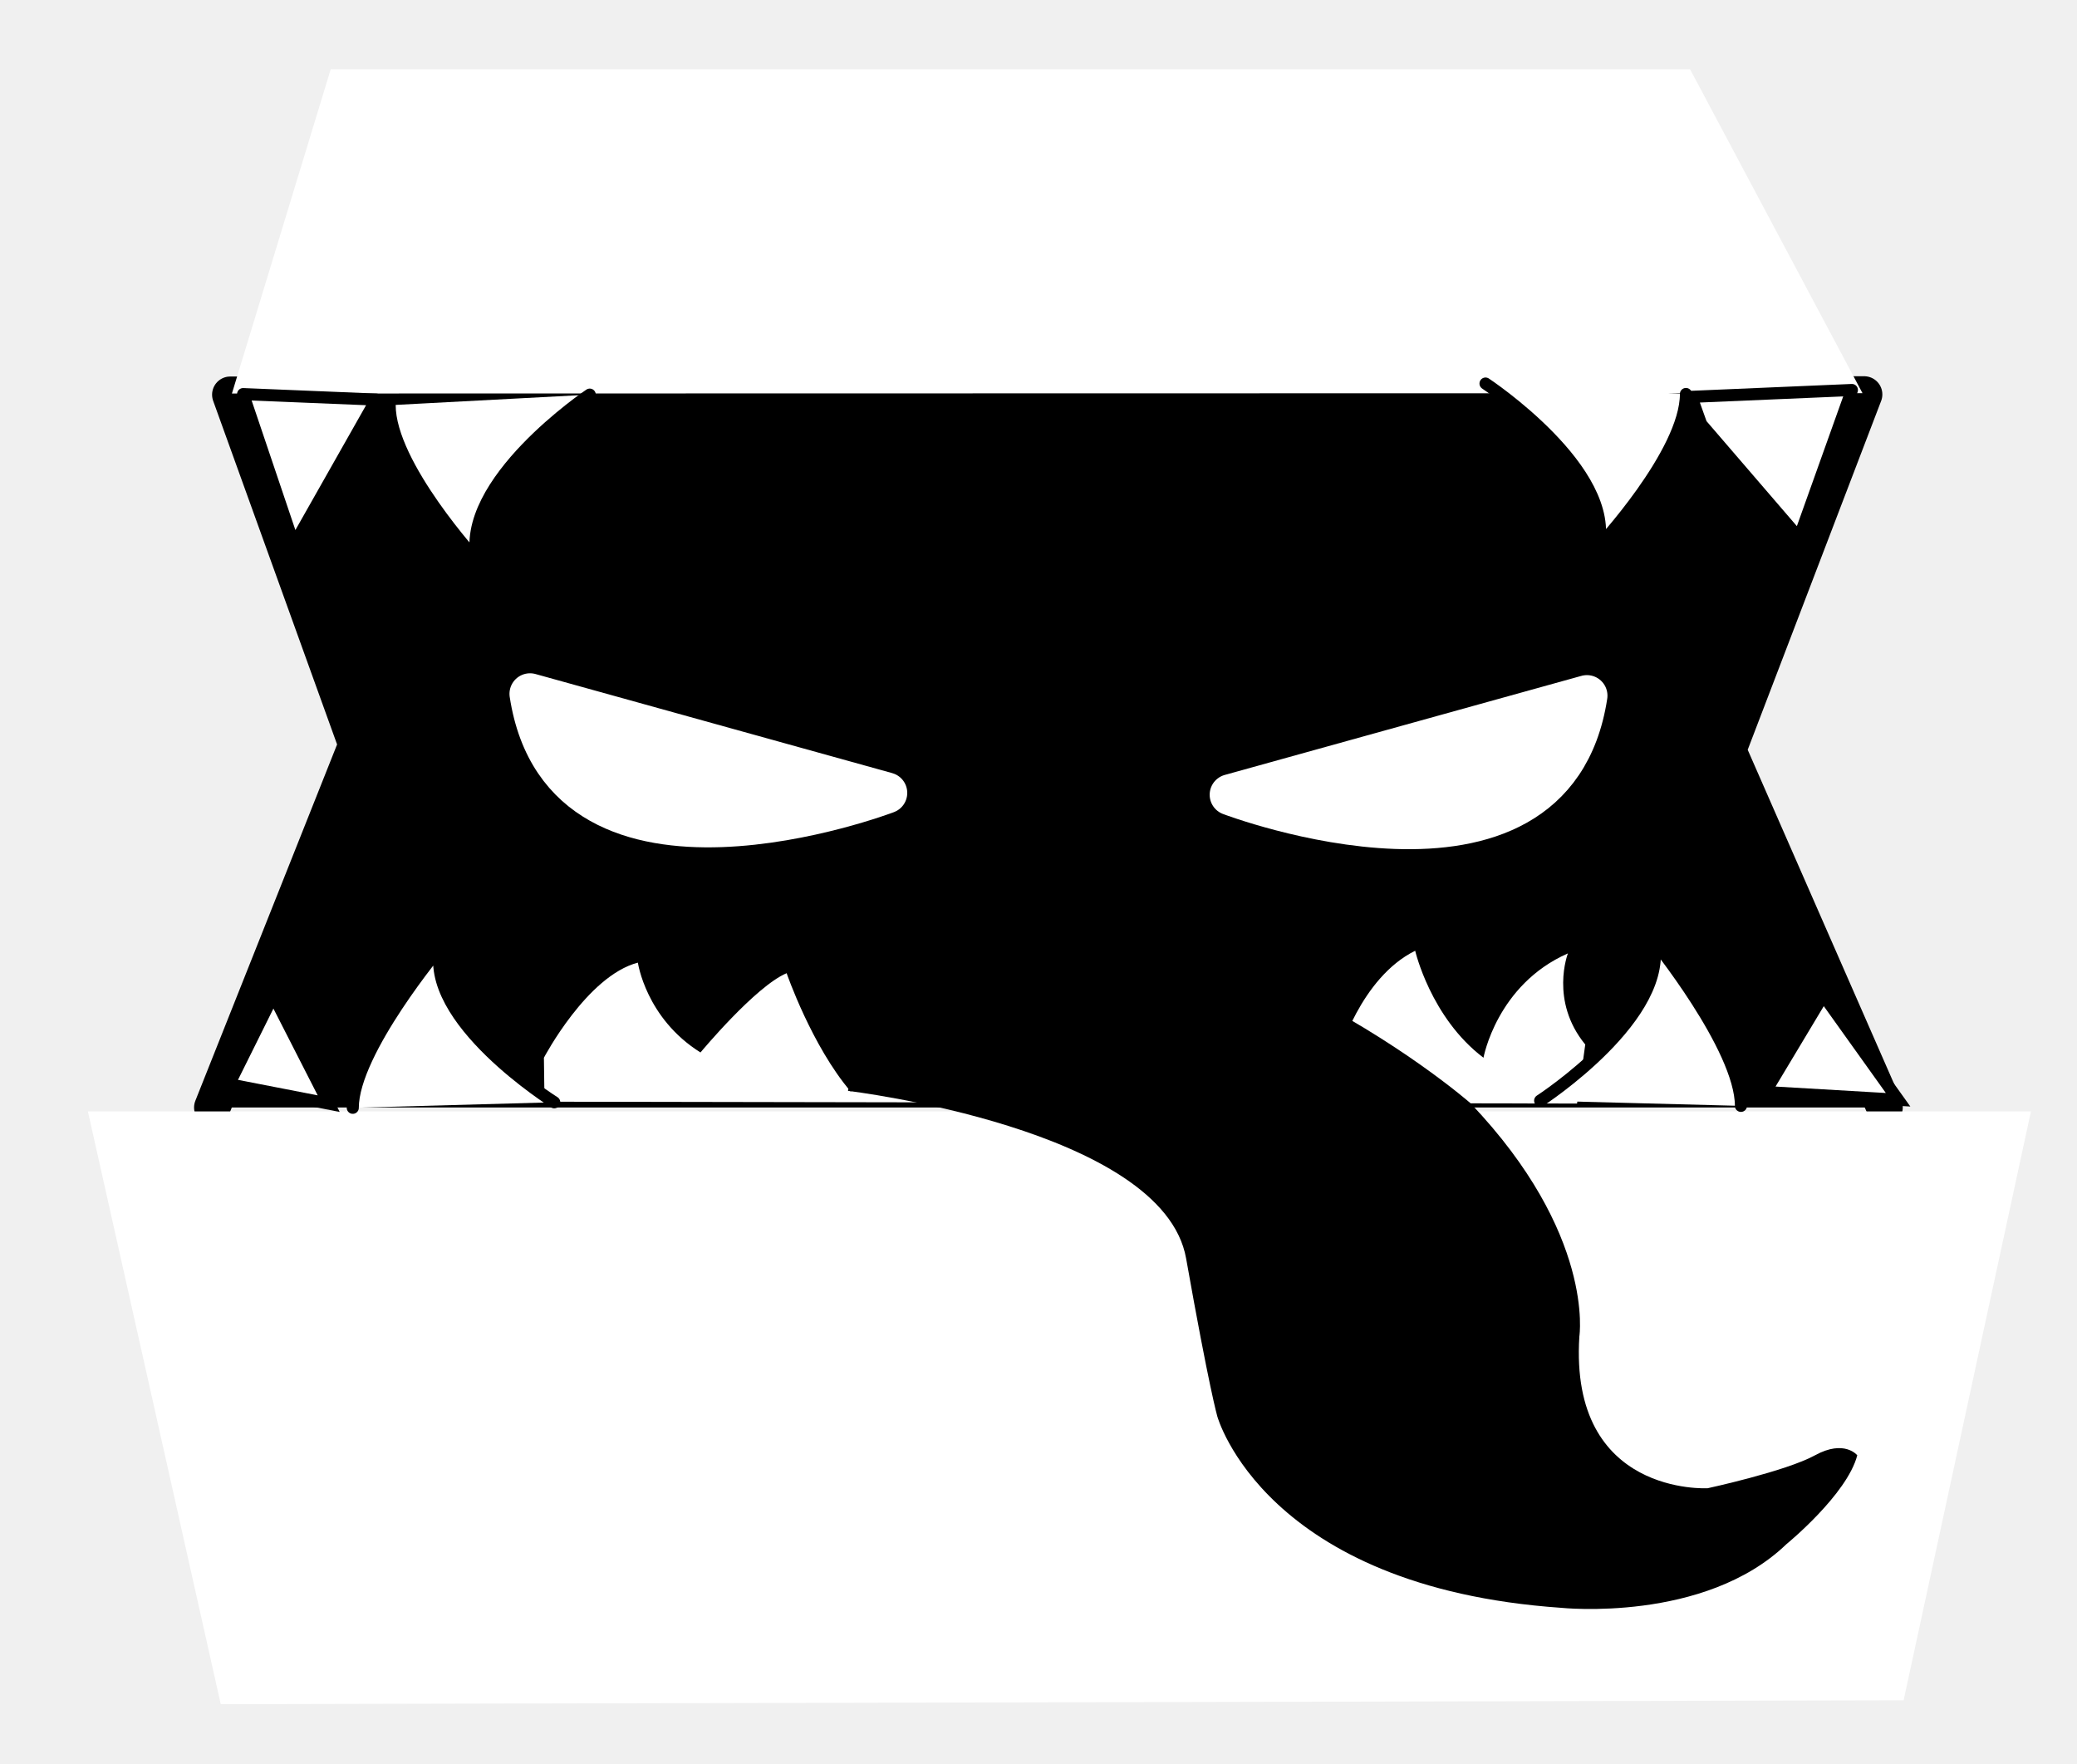
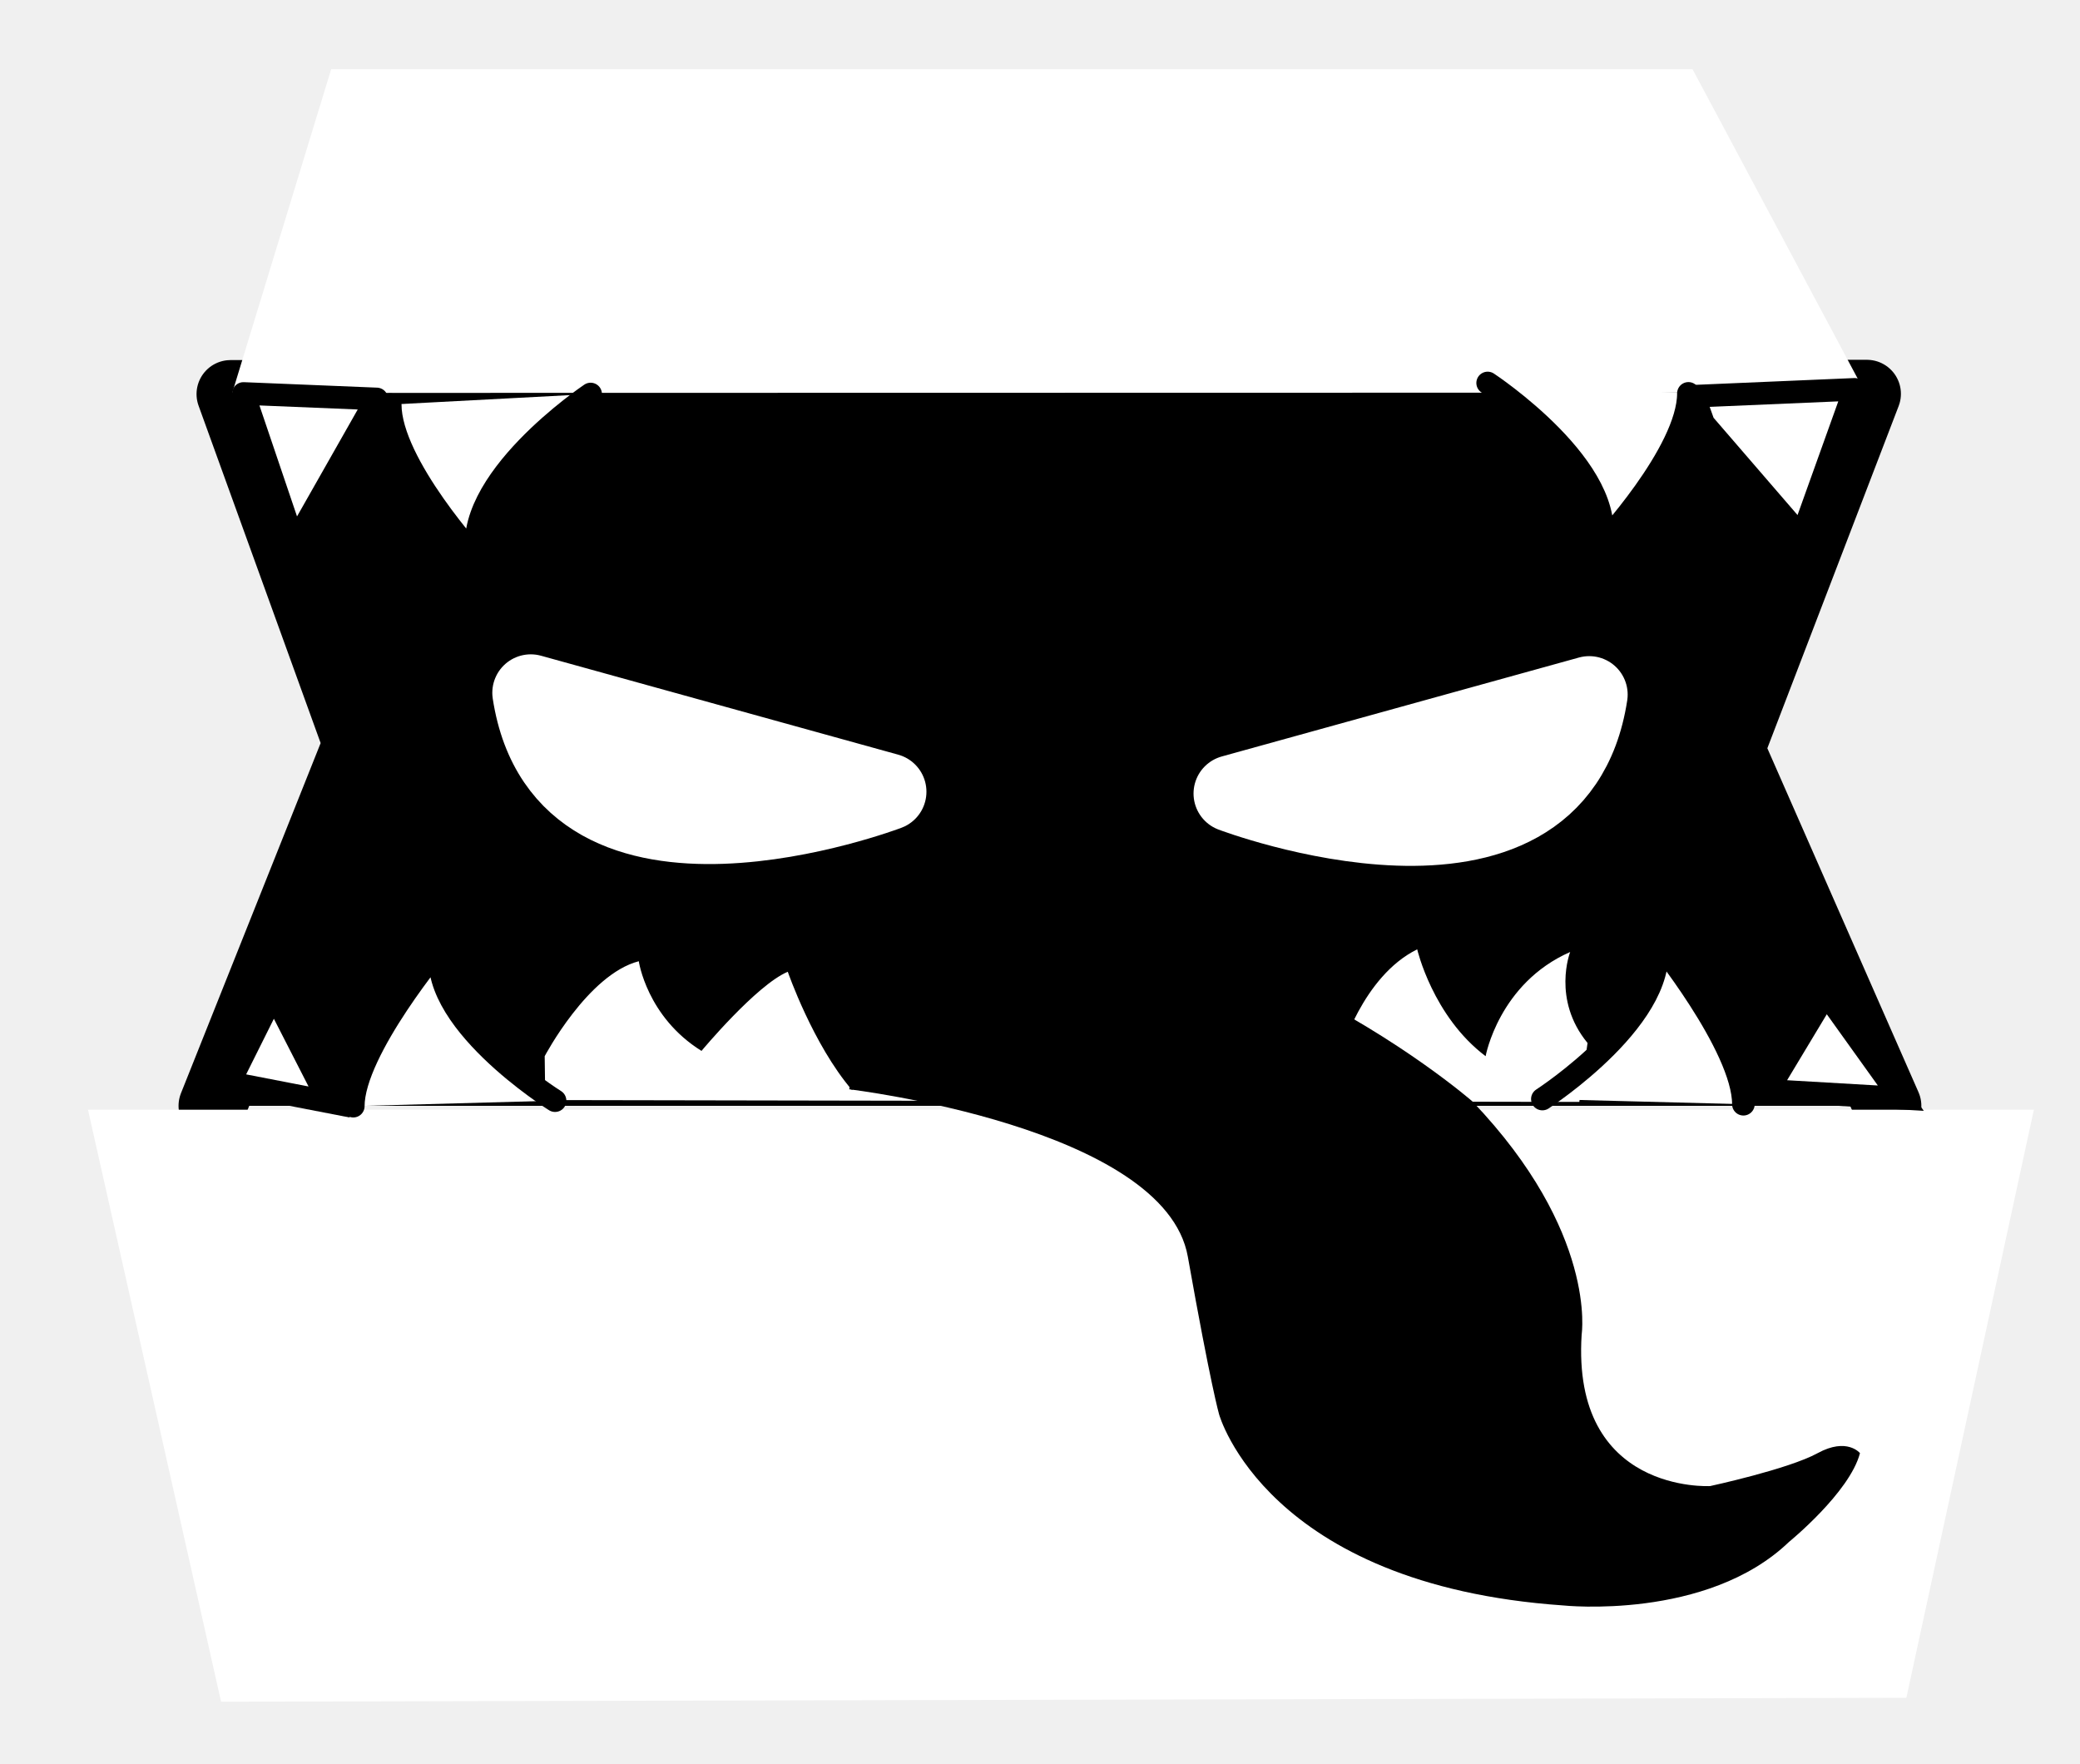
- <svg xmlns="http://www.w3.org/2000/svg" width="86" height="73" viewBox="0 0 86 73" fill="none">
-   <path d="M8.788 45.85L14.762 30.834L9.534 16.34L77.188 16.329L71.552 31.061L78.033 45.85" fill="black" />
-   <path d="M8.788 45.85L14.762 30.834L9.534 16.34L77.188 16.329L71.552 31.061L78.033 45.85" stroke="black" stroke-width="1.505" stroke-linecap="round" stroke-linejoin="round" />
-   <path d="M22.521 43.791C22.521 43.791 24.304 40.401 26.412 39.854C26.412 39.854 26.741 42.158 29.005 43.573C29.005 43.573 31.275 40.838 32.571 40.291C32.571 40.291 33.611 43.303 35.227 45.194C35.227 45.194 38.023 41.809 38.996 41.481C38.996 41.481 37.506 43.464 39.055 44.447C39.055 44.447 39.704 41.495 40.676 40.51C40.676 40.51 41.672 43.162 43.756 44.229C43.756 44.229 45.215 41.166 45.863 40.62C45.863 40.62 47.384 43.143 48.781 43.791C48.781 43.791 48.647 42.157 51.224 40.142C51.224 40.142 51.827 41.772 55.427 43.682C55.427 43.682 56.328 40.482 58.597 39.362C58.597 39.362 59.237 42.136 61.425 43.791C61.425 43.791 61.972 40.77 64.921 39.471C64.921 39.471 64.157 41.437 65.639 43.244L65.299 45.688L22.546 45.611L22.521 43.791Z" fill="white" />
-   <path d="M21.946 28.725L36.715 32.827C36.715 32.827 23.352 37.913 21.946 28.725Z" fill="white" stroke="white" stroke-width="1.701" stroke-linecap="round" stroke-linejoin="round" />
-   <path d="M65.708 28.801L50.938 32.903C50.938 32.903 64.301 37.989 65.708 28.801Z" fill="white" stroke="white" stroke-width="1.701" stroke-linecap="round" stroke-linejoin="round" />
-   <path d="M3.639 46.013L9.14 70.555L78.821 70.395L84.093 46.013H3.639Z" fill="white" />
-   <path d="M9.603 16.292L13.693 2.87H69.98L77.119 16.279" fill="white" />
-   <path d="M22.949 45.635C22.949 45.635 17.467 42.197 18.261 39.173C18.261 39.173 14.607 43.526 14.607 45.864" fill="white" />
-   <path d="M22.949 45.635C22.949 45.635 17.467 42.197 18.261 39.173C18.261 39.173 14.607 43.526 14.607 45.864" stroke="black" stroke-width="0.5" stroke-linecap="round" stroke-linejoin="round" />
-   <path d="M63.771 45.568C63.771 45.568 69.234 42.021 68.443 38.899C68.443 38.899 72.085 43.372 72.085 45.784" fill="white" />
-   <path d="M63.771 45.568C63.771 45.568 69.234 42.021 68.443 38.899C68.443 38.899 72.085 43.372 72.085 45.784" stroke="black" stroke-width="0.5" stroke-linecap="round" stroke-linejoin="round" />
-   <path d="M24.419 16.338C24.419 16.338 18.975 19.995 19.764 23.214C19.764 23.214 16.134 19.264 16.134 16.777" fill="white" />
-   <path d="M24.419 16.338C24.419 16.338 18.975 19.995 19.764 23.214C19.764 23.214 16.134 19.264 16.134 16.777" stroke="black" stroke-width="0.5" stroke-linecap="round" stroke-linejoin="round" />
-   <path d="M35.113 45.163C35.113 45.163 48.158 46.724 49.112 52.101C50.066 57.479 50.403 58.637 50.403 58.637C50.403 58.637 52.344 65.712 64.639 66.565C64.639 66.565 70.574 67.196 73.966 63.932C73.966 63.932 76.478 61.881 76.902 60.25C76.902 60.25 76.372 59.582 75.153 60.25C73.935 60.917 70.707 61.614 70.707 61.614C70.707 61.614 64.971 61.948 65.395 55.328C65.395 55.328 66.052 51.097 60.881 45.669C60.881 45.669 49.242 35.463 36.243 38.038" fill="black" />
-   <path d="M61.509 15.879C61.509 15.879 66.963 19.481 66.173 22.651C66.173 22.651 69.808 18.761 69.808 16.311" fill="white" />
-   <path d="M61.509 15.879C61.509 15.879 66.963 19.481 66.173 22.651C66.173 22.651 69.808 18.761 69.808 16.311" stroke="black" stroke-width="0.5" stroke-linecap="round" stroke-linejoin="round" />
-   <path d="M73.091 45.21L75.497 41.2L78.592 45.531L73.091 45.21Z" fill="white" stroke="black" stroke-width="0.5" stroke-linecap="round" />
-   <path d="M13.61 45.692L11.318 41.2L9.484 44.89L13.61 45.692Z" fill="white" stroke="black" stroke-width="0.5" stroke-linecap="round" />
-   <path d="M70.44 17.564L74.492 22.271L76.68 16.146L70.035 16.43L70.44 17.564Z" fill="white" stroke="black" stroke-width="0.5" stroke-linecap="round" stroke-linejoin="round" />
-   <path d="M15.577 16.543L12.173 22.554L10.066 16.316L15.577 16.543Z" fill="white" stroke="black" stroke-width="0.5" stroke-linecap="round" stroke-linejoin="round" />
+ <svg xmlns="http://www.w3.org/2000/svg" width="46" height="39" viewBox="0 0 46 39" fill="none">
+   <path d="M4.701 24.454L7.896 16.445L5.099 8.715L41.287 8.709L38.272 16.566L41.739 24.454" fill="black" />
+   <path d="M4.701 24.454L7.896 16.445L5.099 8.715L41.287 8.709L38.272 16.566L41.739 24.454" stroke="black" stroke-width="1.505" stroke-linecap="round" stroke-linejoin="round" />
+   <path d="M12.046 23.356C12.046 23.356 13 21.547 14.127 21.256C14.127 21.256 14.303 22.485 15.514 23.239C15.514 23.239 16.728 21.781 17.422 21.489C17.422 21.489 17.978 23.095 18.842 24.104C18.842 24.104 20.338 22.299 20.858 22.124C20.858 22.124 20.061 23.181 20.89 23.706C20.89 23.706 21.236 22.131 21.757 21.606C21.757 21.606 22.289 23.02 23.404 23.589C23.404 23.589 24.184 21.956 24.531 21.664C24.531 21.664 25.345 23.01 26.092 23.356C26.092 23.356 26.02 22.484 27.399 21.409C27.399 21.409 27.721 22.279 29.647 23.297C29.647 23.297 30.128 21.591 31.342 20.993C31.342 20.993 31.684 22.473 32.855 23.356C32.855 23.356 33.148 21.744 34.725 21.052C34.725 21.052 34.316 22.1 35.109 23.064L34.927 24.367L12.059 24.326L12.046 23.356Z" fill="white" />
+   <path d="M11.738 15.32L19.638 17.508C19.638 17.508 12.491 20.221 11.738 15.32Z" fill="white" stroke="white" stroke-width="1.701" stroke-linecap="round" stroke-linejoin="round" />
+   <path d="M35.146 15.36L27.246 17.548C27.246 17.548 34.393 20.261 35.146 15.36Z" fill="white" stroke="white" stroke-width="1.701" stroke-linecap="round" stroke-linejoin="round" />
+   <path d="M1.946 24.54L4.889 37.63L42.16 37.544L44.98 24.54H1.946Z" fill="white" />
+   <path d="M5.136 8.689L7.324 1.53H37.431L41.249 8.682" fill="white" />
+   <path d="M12.275 24.339C12.275 24.339 9.343 22.506 9.768 20.893C9.768 20.893 7.813 23.215 7.813 24.461" fill="white" />
+   <path d="M12.275 24.339C12.275 24.339 9.343 22.506 9.768 20.893C9.768 20.893 7.813 23.215 7.813 24.461" stroke="black" stroke-width="0.5" stroke-linecap="round" stroke-linejoin="round" />
+   <path d="M34.11 24.303C34.11 24.303 37.032 22.411 36.608 20.746C36.608 20.746 38.556 23.131 38.556 24.418" fill="white" />
+   <path d="M34.11 24.303C34.11 24.303 37.032 22.411 36.608 20.746C36.608 20.746 38.556 23.131 38.556 24.418" stroke="black" stroke-width="0.5" stroke-linecap="round" stroke-linejoin="round" />
+   <path d="M13.062 8.713C13.062 8.713 10.149 10.664 10.571 12.38C10.571 12.38 8.63 10.273 8.63 8.947" fill="white" />
+   <path d="M13.062 8.713C13.062 8.713 10.149 10.664 10.571 12.38C10.571 12.38 8.63 10.273 8.63 8.947" stroke="black" stroke-width="0.5" stroke-linecap="round" stroke-linejoin="round" />
+   <path d="M18.781 24.088C18.781 24.088 25.759 24.92 26.269 27.788C26.779 30.656 26.96 31.274 26.96 31.274C26.96 31.274 27.998 35.047 34.574 35.502C34.574 35.502 37.749 35.839 39.563 34.098C39.563 34.098 40.907 33.004 41.134 32.134C41.134 32.134 40.85 31.778 40.198 32.134C39.547 32.49 37.82 32.862 37.82 32.862C37.82 32.862 34.752 33.04 34.979 29.509C34.979 29.509 35.33 27.253 32.564 24.357C32.564 24.357 26.338 18.914 19.386 20.288" fill="black" />
+   <path d="M32.9 8.469C32.9 8.469 35.818 10.39 35.395 12.081C35.395 12.081 37.34 10.006 37.34 8.699" fill="white" />
+   <path d="M32.9 8.469C32.9 8.469 35.818 10.39 35.395 12.081C35.395 12.081 37.34 10.006 37.34 8.699" stroke="black" stroke-width="0.5" stroke-linecap="round" stroke-linejoin="round" />
+   <path d="M39.095 24.113L40.382 21.974L42.037 24.284L39.095 24.113Z" fill="white" stroke="black" stroke-width="0.5" stroke-linecap="round" />
+   <path d="M7.28 24.369L6.054 21.974L5.073 23.941L7.28 24.369Z" fill="white" stroke="black" stroke-width="0.5" stroke-linecap="round" />
+   <path d="M37.677 9.367L39.844 11.877L41.015 8.61L37.46 8.762L37.677 9.367Z" fill="white" stroke="black" stroke-width="0.5" stroke-linecap="round" stroke-linejoin="round" />
+   <path d="M8.331 8.822L6.511 12.028L5.384 8.701L8.331 8.822Z" fill="white" stroke="black" stroke-width="0.5" stroke-linecap="round" stroke-linejoin="round" />
</svg>
